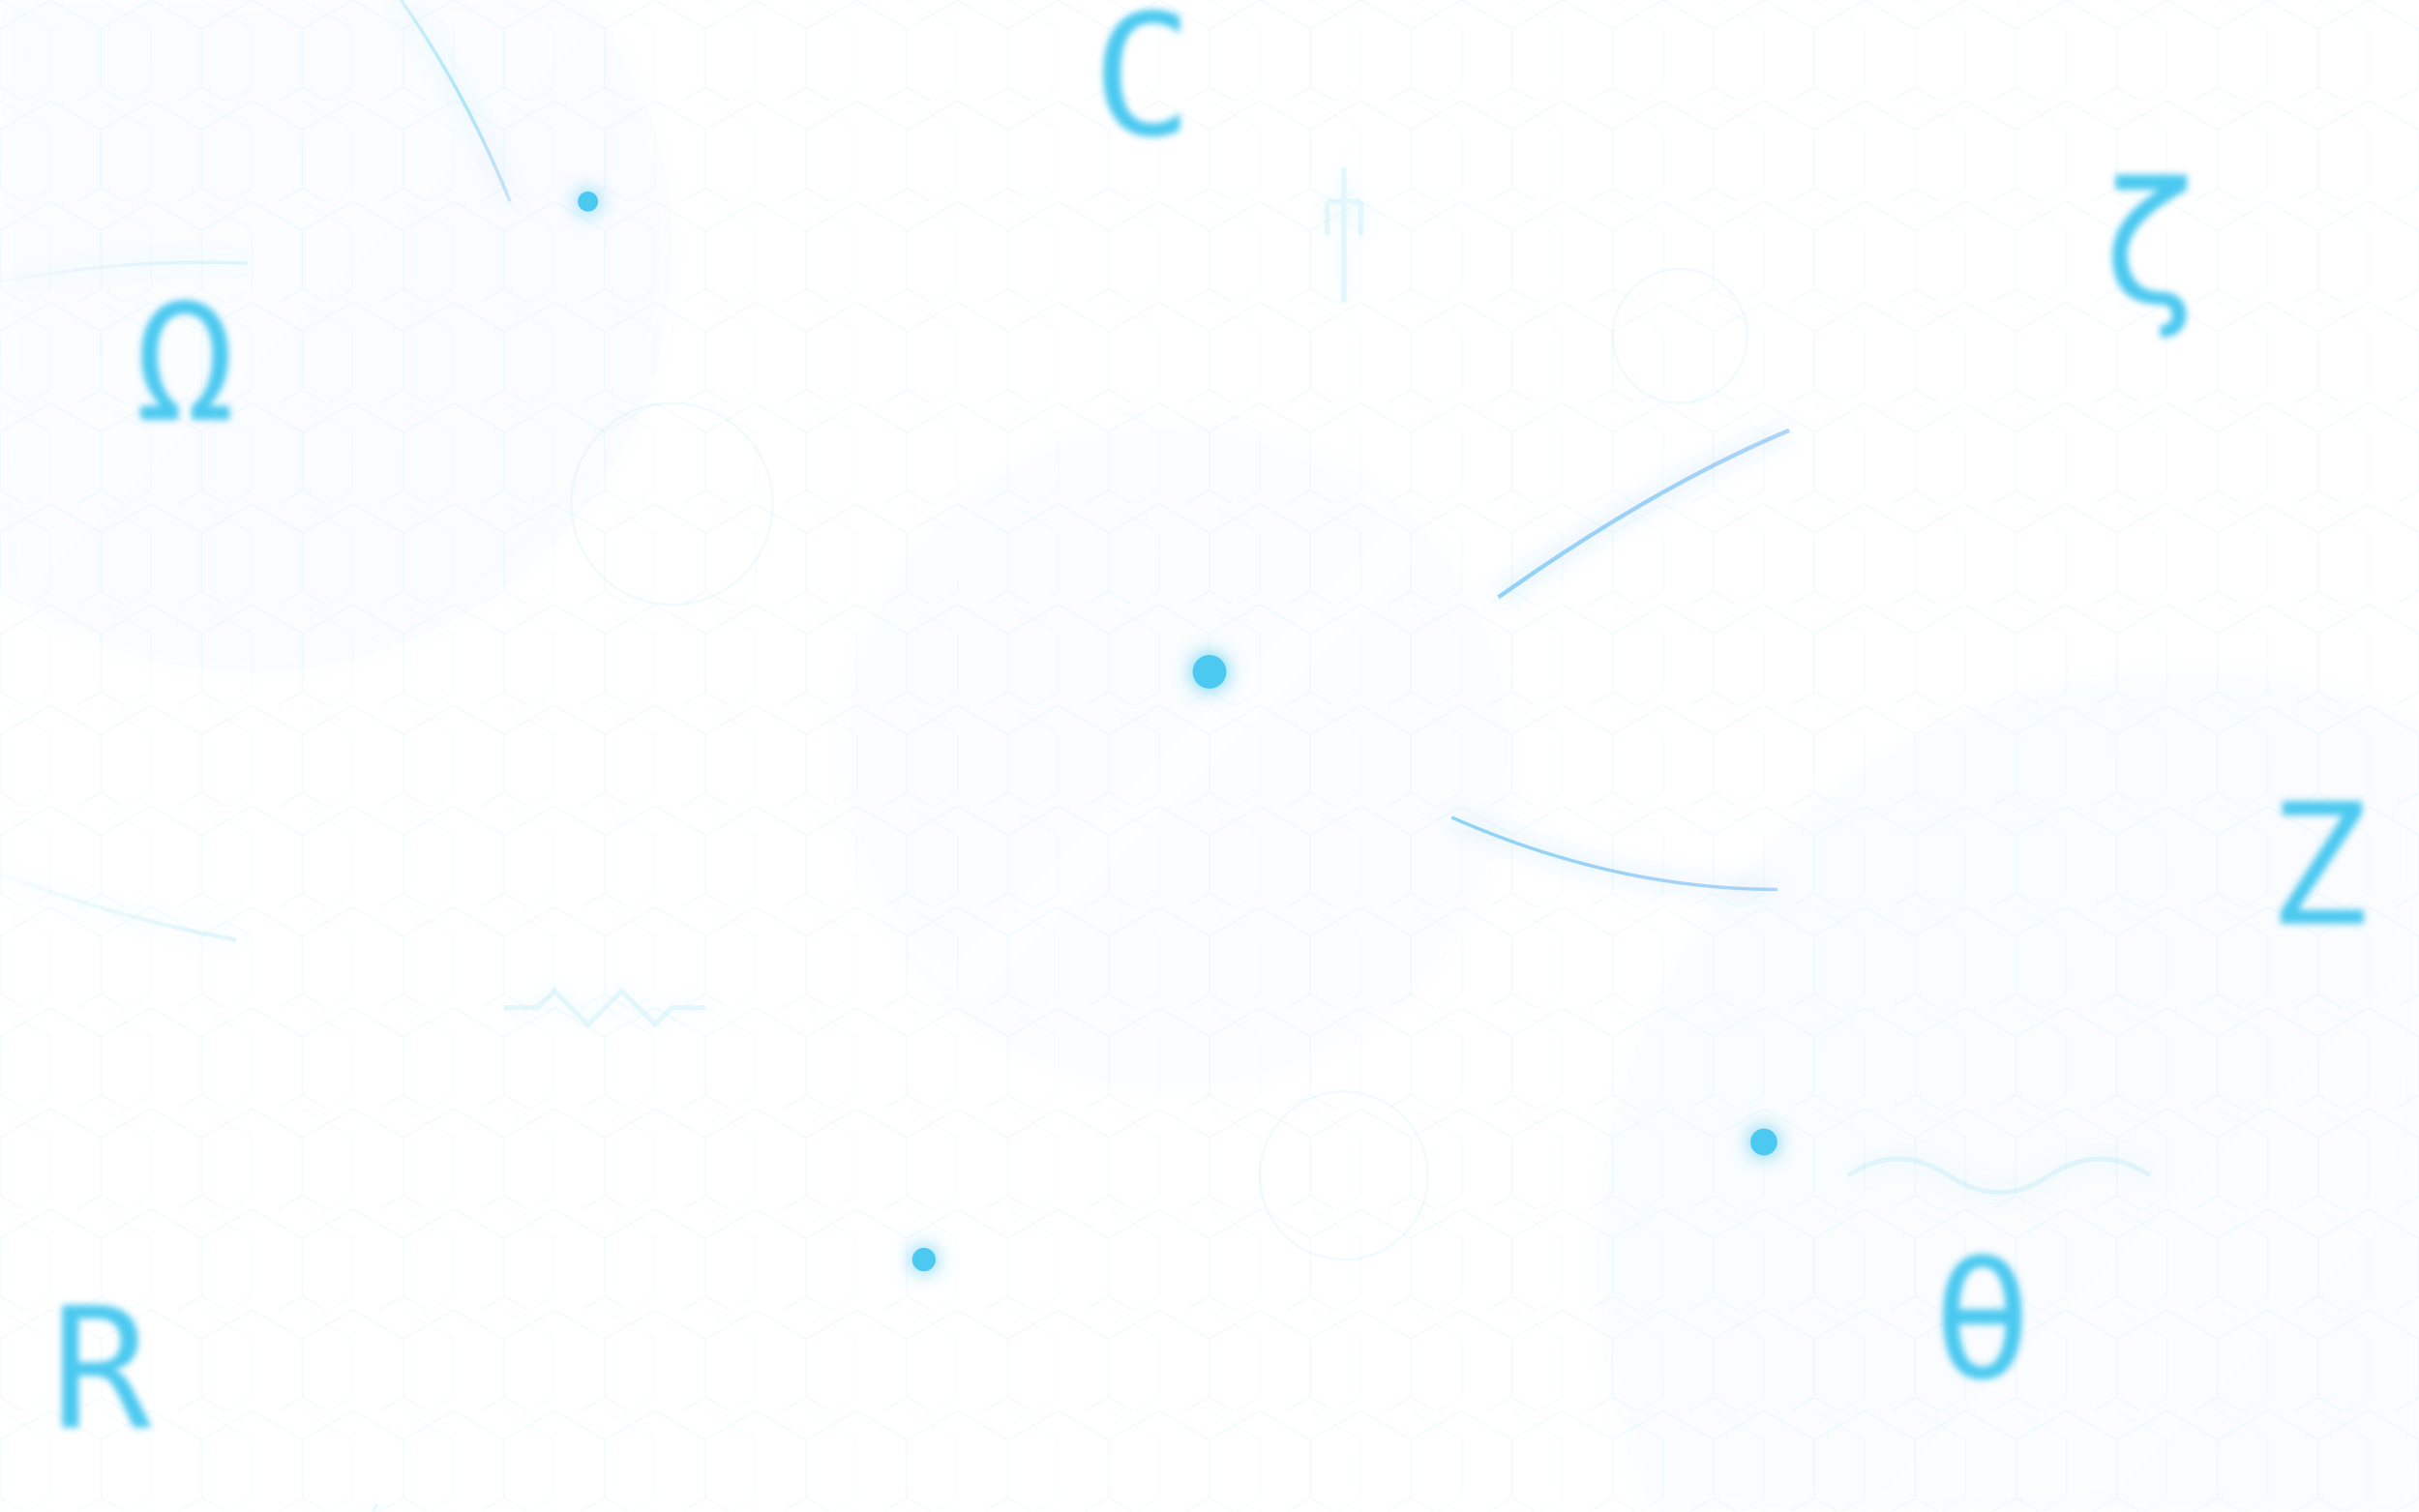
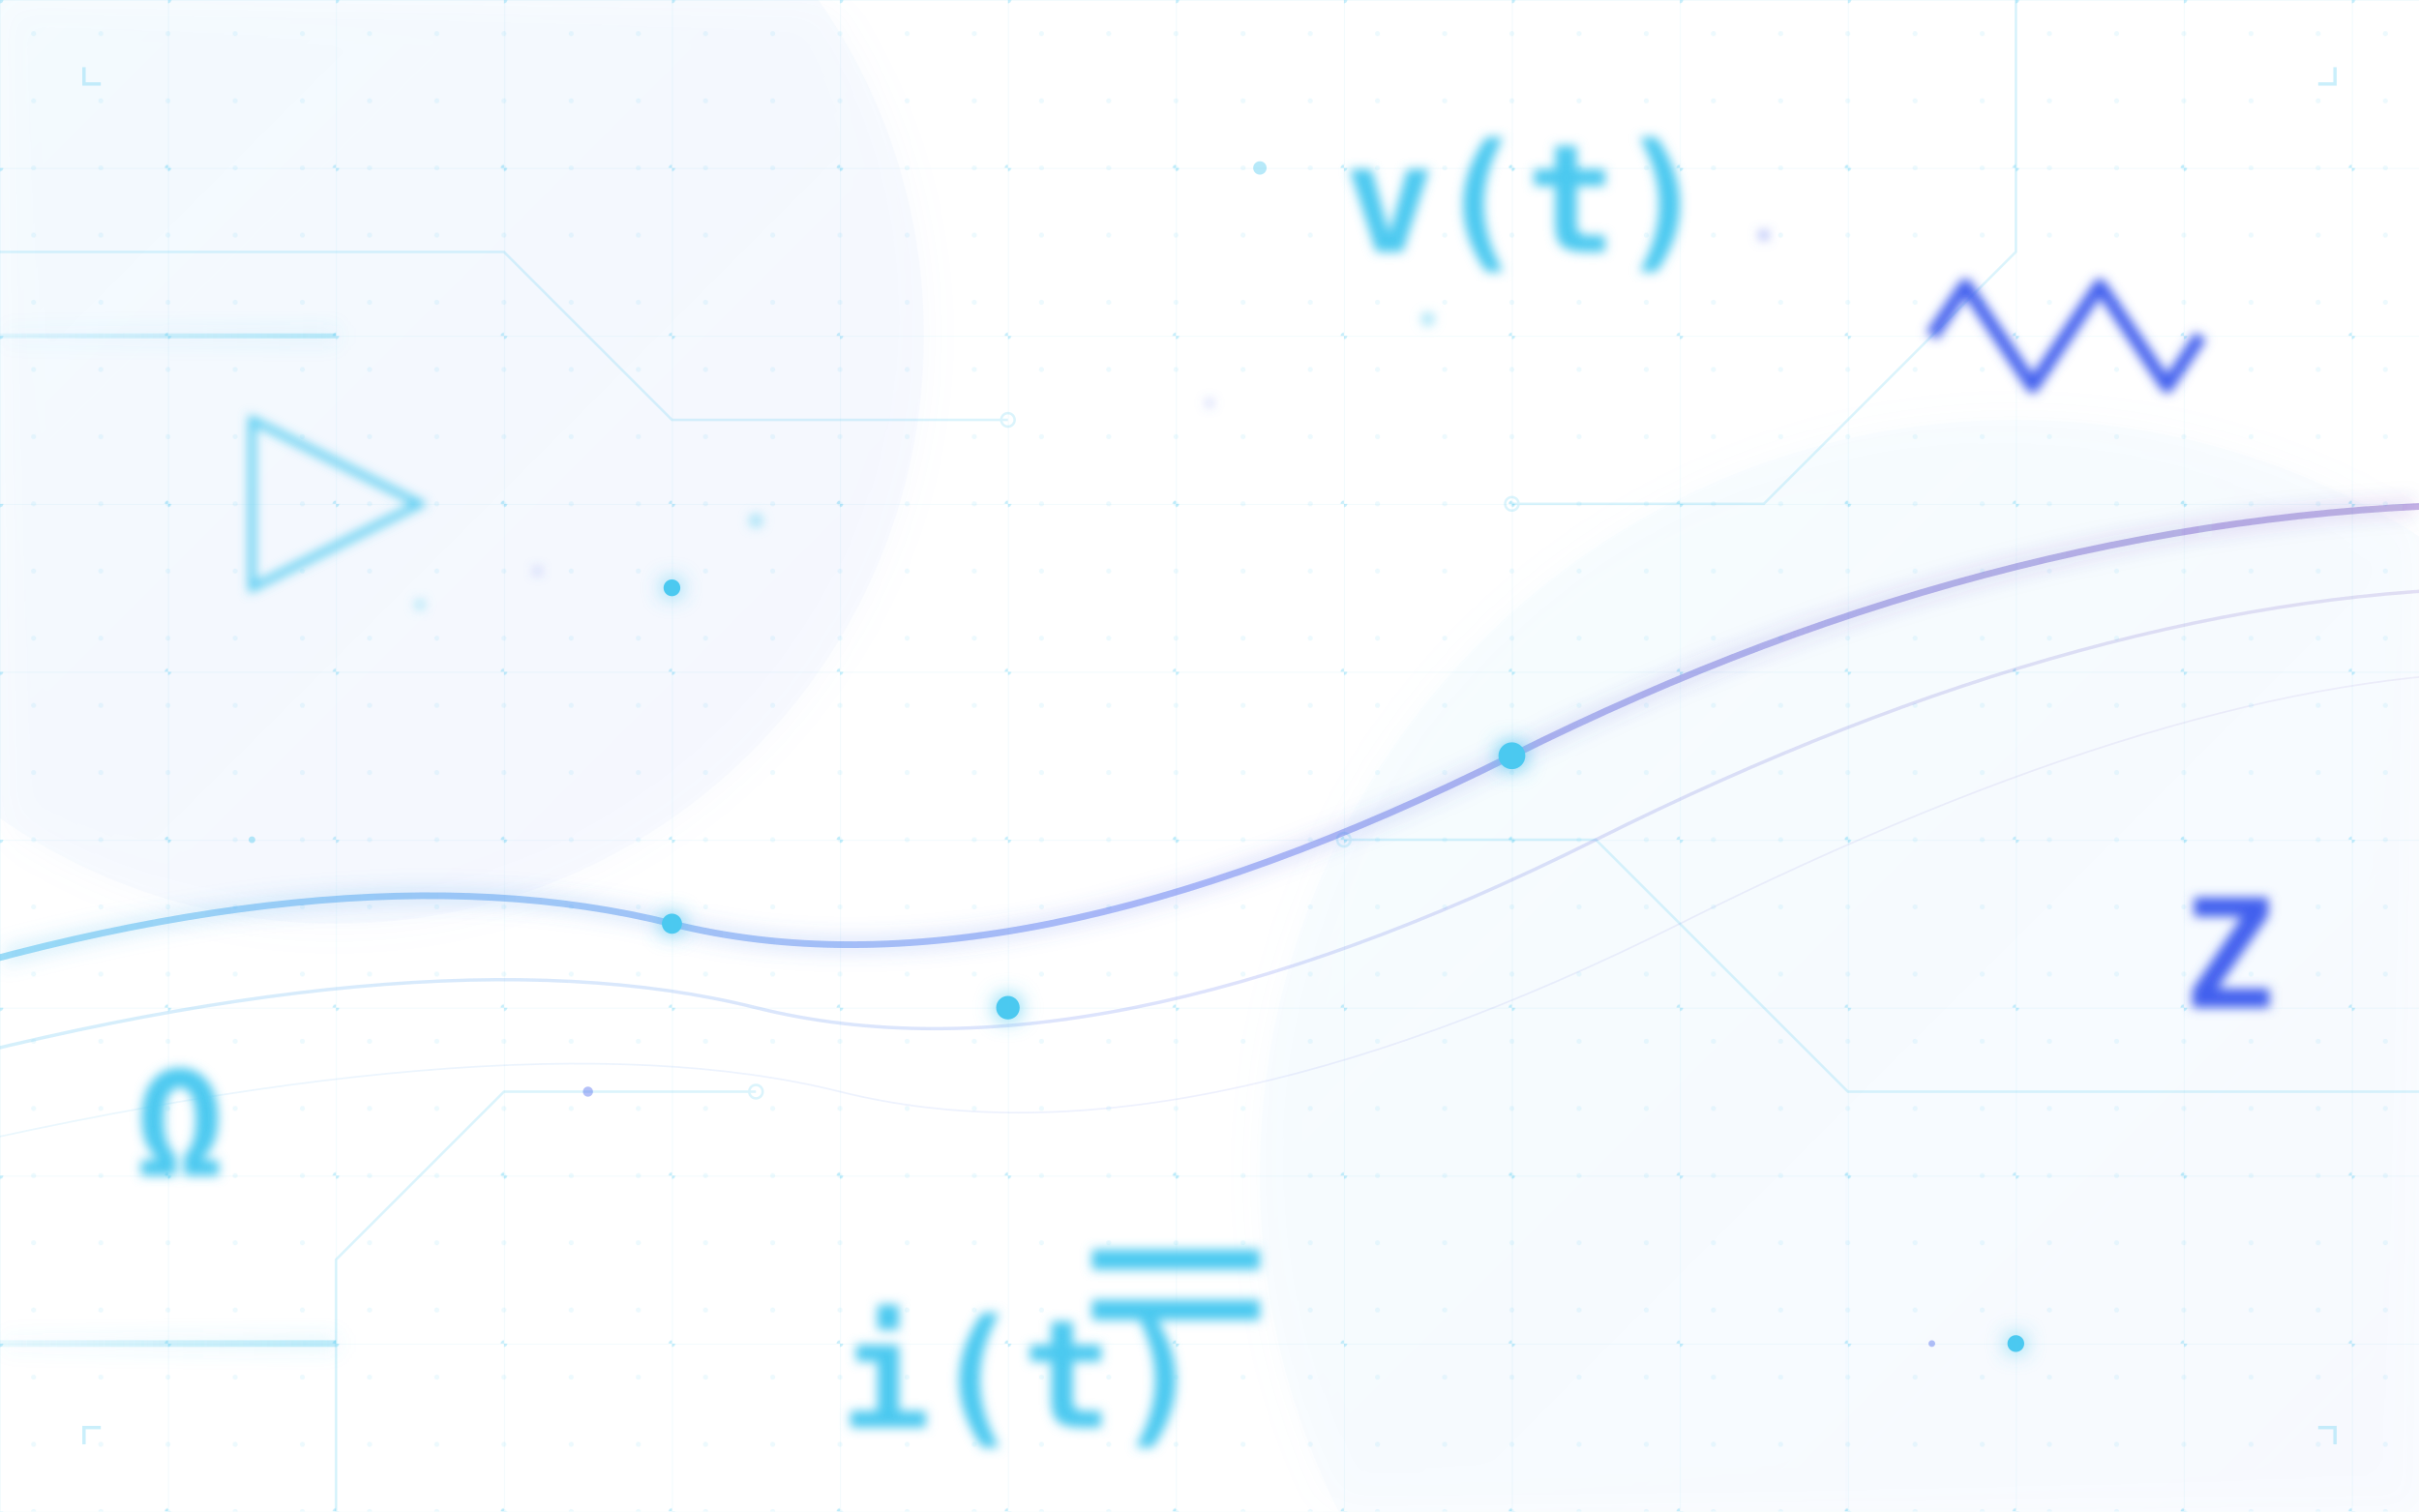
<svg xmlns="http://www.w3.org/2000/svg" viewBox="0 0 1440 900" preserveAspectRatio="xMidYMid slice" fill="none">
  <defs>
-     <linearGradient id="circuitGrad" x1="0%" y1="0%" x2="100%" y2="100%">
-       <stop offset="0%" style="stop-color:#4cc9f0; stop-opacity:0.5" />
-       <stop offset="100%" style="stop-color:#4361ee; stop-opacity:0.3" />
+     <linearGradient id="bgGrad" x1="0%" y1="0%" x2="100%" y2="100%">
+       <stop offset="0%" style="stop-color:#4cc9f0; stop-opacity:0.6" />
+       <stop offset="100%" style="stop-color:#4361ee; stop-opacity:0.4" />
    </linearGradient>
-     <linearGradient id="flowGradC" x1="0%" y1="0%" x2="100%" y2="0%">
+     <linearGradient id="flowGrad" x1="0%" y1="0%" x2="100%" y2="0%">
      <stop offset="0%" style="stop-color:#4cc9f0; stop-opacity:0" />
-       <stop offset="50%" style="stop-color:#4cc9f0; stop-opacity:0.7" />
+       <stop offset="50%" style="stop-color:#4cc9f0; stop-opacity:0.9" />
      <stop offset="100%" style="stop-color:#4361ee; stop-opacity:0" />
    </linearGradient>
-     <filter id="glowC" x="-20%" y="-20%" width="140%" height="140%">
+     <linearGradient id="waveGrad" x1="0%" y1="50%" x2="100%" y2="50%">
+       <stop offset="0%" style="stop-color:#4cc9f0; stop-opacity:0.8" />
+       <stop offset="50%" style="stop-color:#4361ee; stop-opacity:0.6" />
+       <stop offset="100%" style="stop-color:#3a0ca3; stop-opacity:0.4" />
+     </linearGradient>
+     <filter id="glow" x="-50%" y="-50%" width="200%" height="200%">
      <feGaussianBlur stdDeviation="6" result="blur" />
-       <feComposite in="SourceGraphic" in2="blur" operator="over" />
+       <feMerge>
+         <feMergeNode in="blur" />
+         <feMergeNode in="SourceGraphic" />
+       </feMerge>
    </filter>
-     <filter id="softBlurC">
-       <feGaussianBlur stdDeviation="2" />
+     <filter id="softBlur">
+       <feGaussianBlur stdDeviation="3" />
    </filter>
-     <pattern id="circuitGrid" width="60" height="60" patternUnits="userSpaceOnUse" patternTransform="scale(1)">
-       <path d="M30 0 L60 17.3 L60 51.9 L30 69.2 L0 51.9 L0 17.3 Z" fill="none" stroke="#4cc9f0" stroke-width="0.5" opacity="0.12" />
-       <path d="M0 0 L30 17.3 L30 51.9 L0 69.2 L-30 51.9 L-30 17.3 Z" fill="none" stroke="#4cc9f0" stroke-width="0.5" opacity="0.08" />
+     <filter id="strongGlow" x="-50%" y="-50%" width="200%" height="200%">
+       <feGaussianBlur stdDeviation="12" result="blur" />
+       <feMerge>
+         <feMergeNode in="blur" />
+         <feMergeNode in="SourceGraphic" />
+       </feMerge>
+     </filter>
+     <pattern id="circuitGrid" width="100" height="100" patternUnits="userSpaceOnUse">
+       <path d="M 100 0 L 0 0 0 100" fill="none" stroke="#4cc9f0" stroke-width="0.5" opacity="0.15" />
+       <circle cx="100" cy="100" r="2" fill="#4cc9f0" opacity="0.3" />
+       <circle cx="0" cy="0" r="2" fill="#4cc9f0" opacity="0.3" />
+     </pattern>
+     <pattern id="dotGrid" width="40" height="40" patternUnits="userSpaceOnUse">
+       <circle cx="20" cy="20" r="1.5" fill="#4cc9f0" opacity="0.1" />
    </pattern>
    <style>
-       @keyframes flowCircuit {
-         0% { stroke-dashoffset: 1000; opacity: 0; }
+       @keyframes flow {
+         0% { stroke-dashoffset: 2000; opacity: 0; }
        10% { opacity: 1; }
-         90% { opacity: 0.8; }
+         90% { opacity: 1; }
        100% { stroke-dashoffset: 0; opacity: 0; }
      }
- 
-       @keyframes floatCircuit {
-         0%, 100% { transform: translateY(0) rotate(0deg); opacity: 0.08; }
-         50% { transform: translateY(-20px) rotate(3deg); opacity: 0.2; }
+       @keyframes floatUp {
+         0%, 100% { transform: translateY(0) rotate(0deg); opacity: 0.15; }
+         50% { transform: translateY(-40px) rotate(5deg); opacity: 0.4; }
      }
- 
-       @keyframes pulseNode {
-         0%, 100% { transform: scale(1); opacity: 0.15; }
-         50% { transform: scale(1.2); opacity: 0.3; }
+       @keyframes floatDown {
+         0%, 100% { transform: translateY(0) rotate(0deg); opacity: 0.15; }
+         50% { transform: translateY(40px) rotate(-5deg); opacity: 0.4; }
      }
- 
-       @keyframes rotate {
-         0% { transform: rotate(0deg); }
-         100% { transform: rotate(360deg); }
+       @keyframes pulse {
+         0%, 100% { transform: scale(1); opacity: 0.4; }
+         50% { transform: scale(1.5); opacity: 0.8; }
+       }
+       @keyframes blink {
+         0%, 100% { opacity: 0.2; }
+         50% { opacity: 1; }
      }

      .flow-line {
-         stroke-dasharray: 200 800;
-         animation: flowCircuit 8s linear infinite;
+         stroke-dasharray: 300 1700;
+         animation: flow 15s linear infinite;
      }
- 
-       .float-1 { animation: floatCircuit 9s ease-in-out infinite; }
-       .float-2 { animation: floatCircuit 11s ease-in-out infinite; }
-       .float-3 { animation: floatCircuit 14s ease-in-out infinite; }
- 
+       .float-1 { animation: floatUp 12s ease-in-out infinite; }
+       .float-2 { animation: floatDown 15s ease-in-out infinite; }
+       .float-3 { animation: floatUp 18s ease-in-out infinite; }
      .pulse-node {
        transform-origin: center;
        transform-box: fill-box;
-         animation: pulseNode 6s ease-in-out infinite;
+         animation: pulse 4s ease-in-out infinite;
      }
- 
-       .rotate-slow {
-         transform-origin: center;
-         transform-box: fill-box;
-         animation: rotate 60s linear infinite;
+       .blink-node {
+         animation: blink 3s step-end infinite;
      }
    </style>
  </defs>
+   <rect width="100%" height="100%" fill="url(#dotGrid)" />
  <rect width="100%" height="100%" fill="url(#circuitGrid)" />
-   <circle cx="150" cy="150" r="250" fill="url(#circuitGrad)" opacity="0.04" filter="url(#glowC)" />
-   <circle cx="1300" cy="750" r="350" fill="url(#circuitGrad)" opacity="0.04" filter="url(#glowC)" />
-   <circle cx="700" cy="450" r="200" fill="url(#circuitGrad)" opacity="0.03" filter="url(#glowC)" />
-   <g stroke="url(#flowGradC)" stroke-width="2" fill="none" filter="url(#glowC)">
-     <path d="M-50,180 Q300,80 720,400 T1550,250" class="flow-line" style="animation-delay: 0s;" />
-     <path d="M-50,500 Q400,700 900,350 T1550,600" class="flow-line" style="animation-delay: -3s; stroke-width: 2.5;" />
-     <path d="M200,-50 Q500,300 200,950" class="flow-line" style="animation-delay: -6s; opacity: 0.6;" />
+   <circle cx="200" cy="200" r="350" fill="url(#bgGrad)" opacity="0.08" filter="url(#strongGlow)" />
+   <circle cx="1200" cy="700" r="450" fill="url(#bgGrad)" opacity="0.06" filter="url(#strongGlow)" />
+   <g stroke="#4cc9f0" stroke-width="1.5" opacity="0.2" fill="none">
+     <path d="M 0 150 H 300 L 400 250 H 600" />
+     <path d="M 1440 650 H 1100 L 950 500 H 800" />
+     <path d="M 200 900 V 750 L 300 650 H 450" />
+     <path d="M 1200 0 V 150 L 1050 300 H 900" />
+     <circle cx="600" cy="250" r="4" />
+     <circle cx="800" cy="500" r="4" />
+     <circle cx="450" cy="650" r="4" />
+     <circle cx="900" cy="300" r="4" />
  </g>
-   <g fill="#4cc9f0" font-size="100" font-family="monospace" filter="url(#softBlurC)">
-     <text x="80" y="250" class="float-1">Ω</text>
-     <text x="1250" y="180" class="float-2">ζ</text>
-     <text x="1150" y="820" class="float-3">θ</text>
-     <text x="30" y="850" class="float-2">R</text>
-     <text x="650" y="80" class="float-1">C</text>
-     <text x="1350" y="550" class="float-3">Z</text>
+   <path d="M -100 600 Q 200 500, 400 550 T 900 450 T 1500 300" stroke="url(#waveGrad)" stroke-width="4" fill="none" filter="url(#glow)" opacity="0.7" />
+   <path d="M -100 650 Q 250 550, 450 600 T 950 500 T 1500 350" stroke="url(#waveGrad)" stroke-width="2" fill="none" opacity="0.3" />
+   <path d="M -100 700 Q 300 600, 500 650 T 1000 550 T 1500 400" stroke="url(#waveGrad)" stroke-width="1" fill="none" opacity="0.15" />
+   <g stroke="url(#flowGrad)" stroke-width="3" fill="none" filter="url(#glow)">
+     <path d="M -100 200 L 250 200 L 400 350 L 700 350 L 850 200 L 1540 200" class="flow-line" style="animation-delay: 0s;" />
+     <path d="M -100 800 L 400 800 L 600 600 L 1000 600 L 1200 800 L 1540 800" class="flow-line" style="animation-delay: -5s; stroke-width: 4;" />
+     <path d="M 300 -100 V 250 L 450 400 V 900" class="flow-line" style="animation-delay: -9s; opacity: 0.6;" />
+     <path d="M 1100 1000 V 650 L 950 500 V -100" class="flow-line" style="animation-delay: -2s; opacity: 0.8;" />
  </g>
-   <g fill="#4cc9f0" filter="url(#glowC)">
-     <circle cx="350" cy="120" r="6" class="pulse-node" style="animation-delay: 0s;" />
-     <circle cx="720" cy="400" r="10" class="pulse-node" style="animation-duration: 5s;" />
-     <circle cx="1050" cy="680" r="8" class="pulse-node" style="animation-delay: -2s;" />
-     <circle cx="550" cy="750" r="7" class="pulse-node" style="animation-delay: -4s;" />
+   <g fill="#4cc9f0" filter="url(#glow)">
+     <circle cx="400" cy="550" r="6" class="pulse-node" style="animation-delay: 0s;" />
+     <circle cx="900" cy="450" r="8" class="pulse-node" style="animation-delay: -2s;" />
+     <circle cx="400" cy="350" r="5" class="blink-node" style="animation-delay: 0s;" />
+     <circle cx="600" cy="600" r="7" class="pulse-node" style="animation-delay: -1s;" />
+     <circle cx="1200" cy="800" r="5" class="blink-node" style="animation-delay: -1.5s;" />
  </g>
-   <g stroke="#4cc9f0" stroke-width="3" fill="none" opacity="0.15" filter="url(#glowC)">
-     <path d="M300 600 L320 600 L330 590 L350 610 L370 590 L390 610 L400 600 L420 600" />
-     <path d="M800 100 L800 140 M790 120 L810 120 M790 120 L790 140 M810 120 L810 140 M800 140 L800 180" />
-     <path d="M1100 700 Q1130 680 1160 700 Q1190 720 1220 700 Q1250 680 1280 700 L1280 700" />
+   <g fill="#4cc9f0" font-family="'Space Mono', monospace" font-weight="bold" font-size="90" filter="url(#softBlur)">
+     <path d="M 150 250 L 250 300 L 150 350 Z" stroke="#4cc9f0" stroke-width="4" fill="none" class="float-1" />
+     <path d="M 1150 200 L 1170 170 L 1210 230 L 1250 170 L 1290 230 L 1310 200" stroke="#4361ee" stroke-width="8" stroke-linejoin="round" fill="none" class="float-2" />
+     <path d="M 650 750 H 750 M 650 780 H 750" stroke="#4cc9f0" stroke-width="12" fill="none" class="float-3" />
+     <text x="80" y="700" class="float-2">Ω</text>
+     <text x="1300" y="600" class="float-1" fill="#4361ee">Z</text>
+     <text x="800" y="150" class="float-3">v(t)</text>
+     <text x="500" y="850" class="float-1">i(t)</text>
  </g>
-   <g opacity="0.08" stroke="#4cc9f0" stroke-width="1.5" fill="none">
-     <circle cx="400" cy="300" r="60" class="rotate-slow" style="animation-duration: 40s;" />
-     <circle cx="1000" cy="200" r="40" class="rotate-slow" style="animation-duration: 30s; animation-direction: reverse;" />
-     <circle cx="800" cy="700" r="50" class="rotate-slow" style="animation-duration: 50s;" />
+   <g opacity="0.5" filter="url(#softBlur)">
+     <circle cx="250" cy="360" r="3" fill="#4cc9f0" />
+     <circle cx="320" cy="340" r="2" fill="#4361ee" />
+     <circle cx="450" cy="310" r="4" fill="#4cc9f0" />
+     <circle cx="720" cy="240" r="2" fill="#4361ee" />
+     <circle cx="850" cy="190" r="4" fill="#4cc9f0" />
+     <circle cx="1050" cy="140" r="3" fill="#4361ee" />
+   </g>
+   <g opacity="0.4">
+     <circle cx="150" cy="500" r="2" fill="#4cc9f0">
+       <animate attributeName="cy" values="500;480;500" dur="4s" repeatCount="indefinite" />
+     </circle>
+     <circle cx="350" cy="650" r="3" fill="#4361ee">
+       <animate attributeName="cy" values="650;670;650" dur="5s" repeatCount="indefinite" />
+     </circle>
+     <circle cx="750" cy="100" r="4" fill="#4cc9f0">
+       <animate attributeName="cy" values="100;120;100" dur="6s" repeatCount="indefinite" />
+     </circle>
+     <circle cx="1150" cy="800" r="2" fill="#4361ee">
+       <animate attributeName="cy" values="800;780;800" dur="4s" repeatCount="indefinite" />
+     </circle>
+   </g>
+   <g stroke="#4cc9f0" stroke-width="2" fill="none" opacity="0.3">
+     <path d="M 50 40 L 50 50 L 60 50" />
+     <path d="M 1390 40 L 1390 50 L 1380 50" />
+     <path d="M 50 860 L 50 850 L 60 850" />
+     <path d="M 1390 860 L 1390 850 L 1380 850" />
  </g>
</svg>
